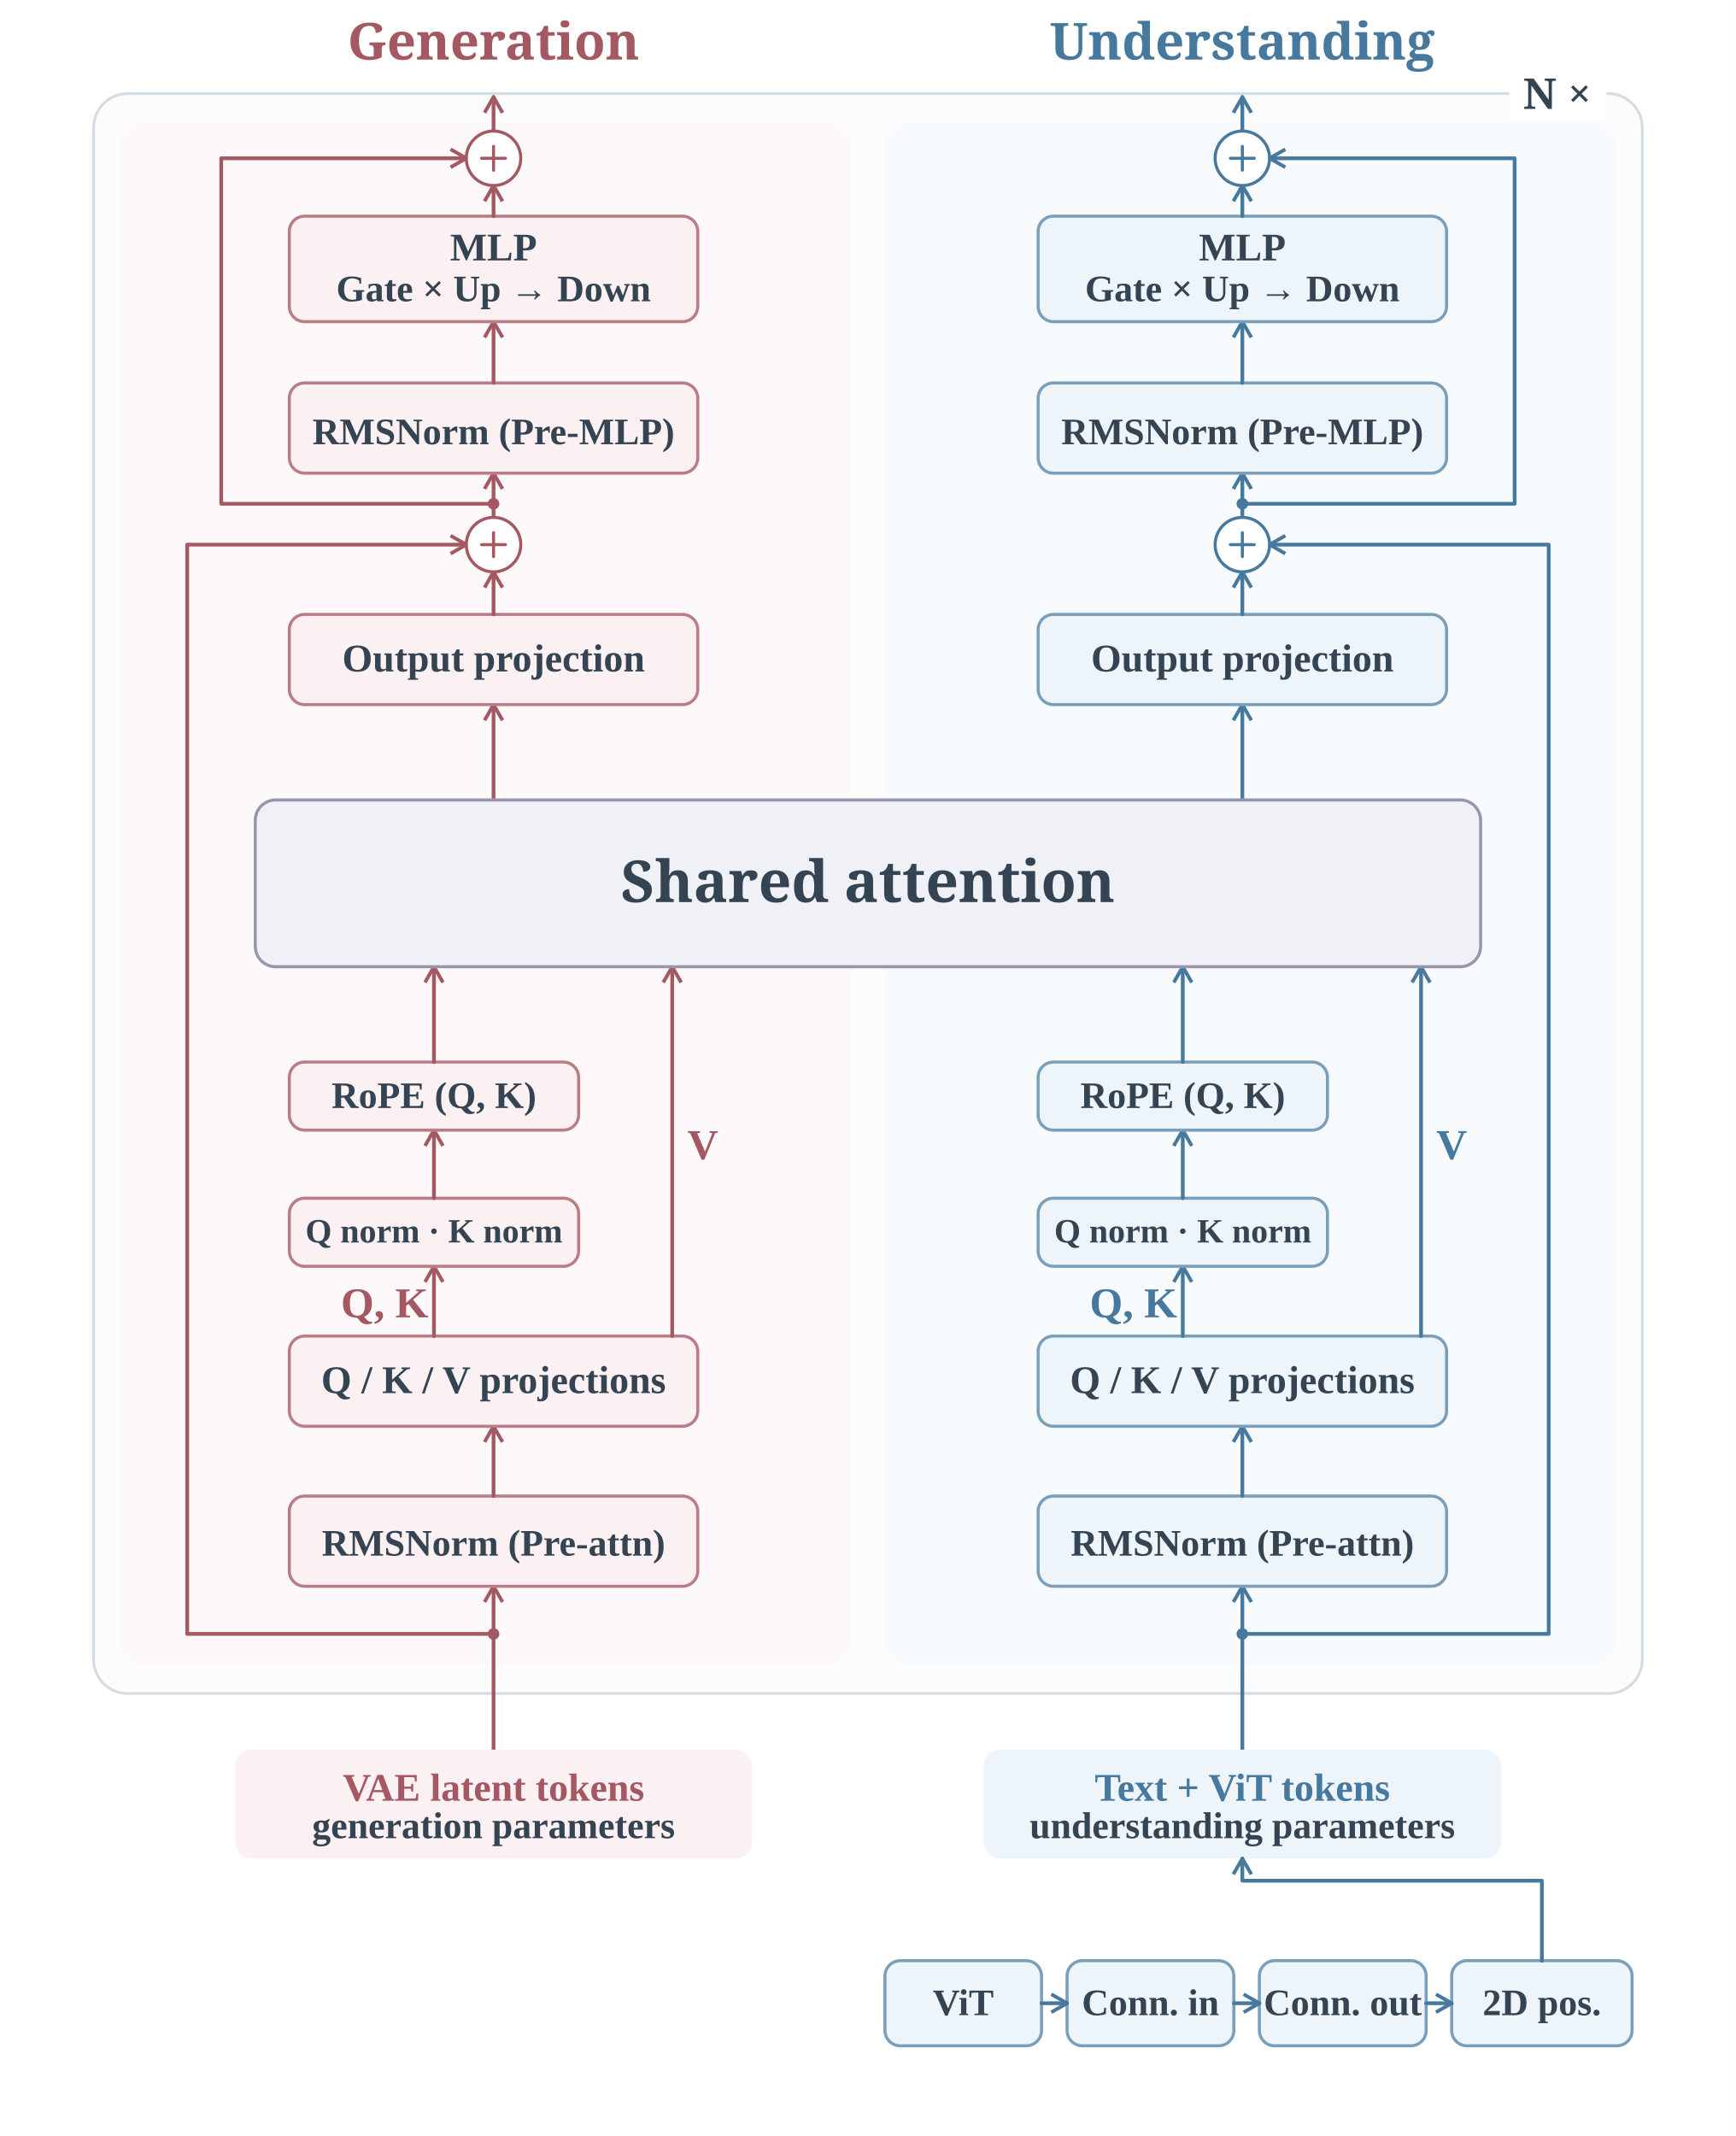
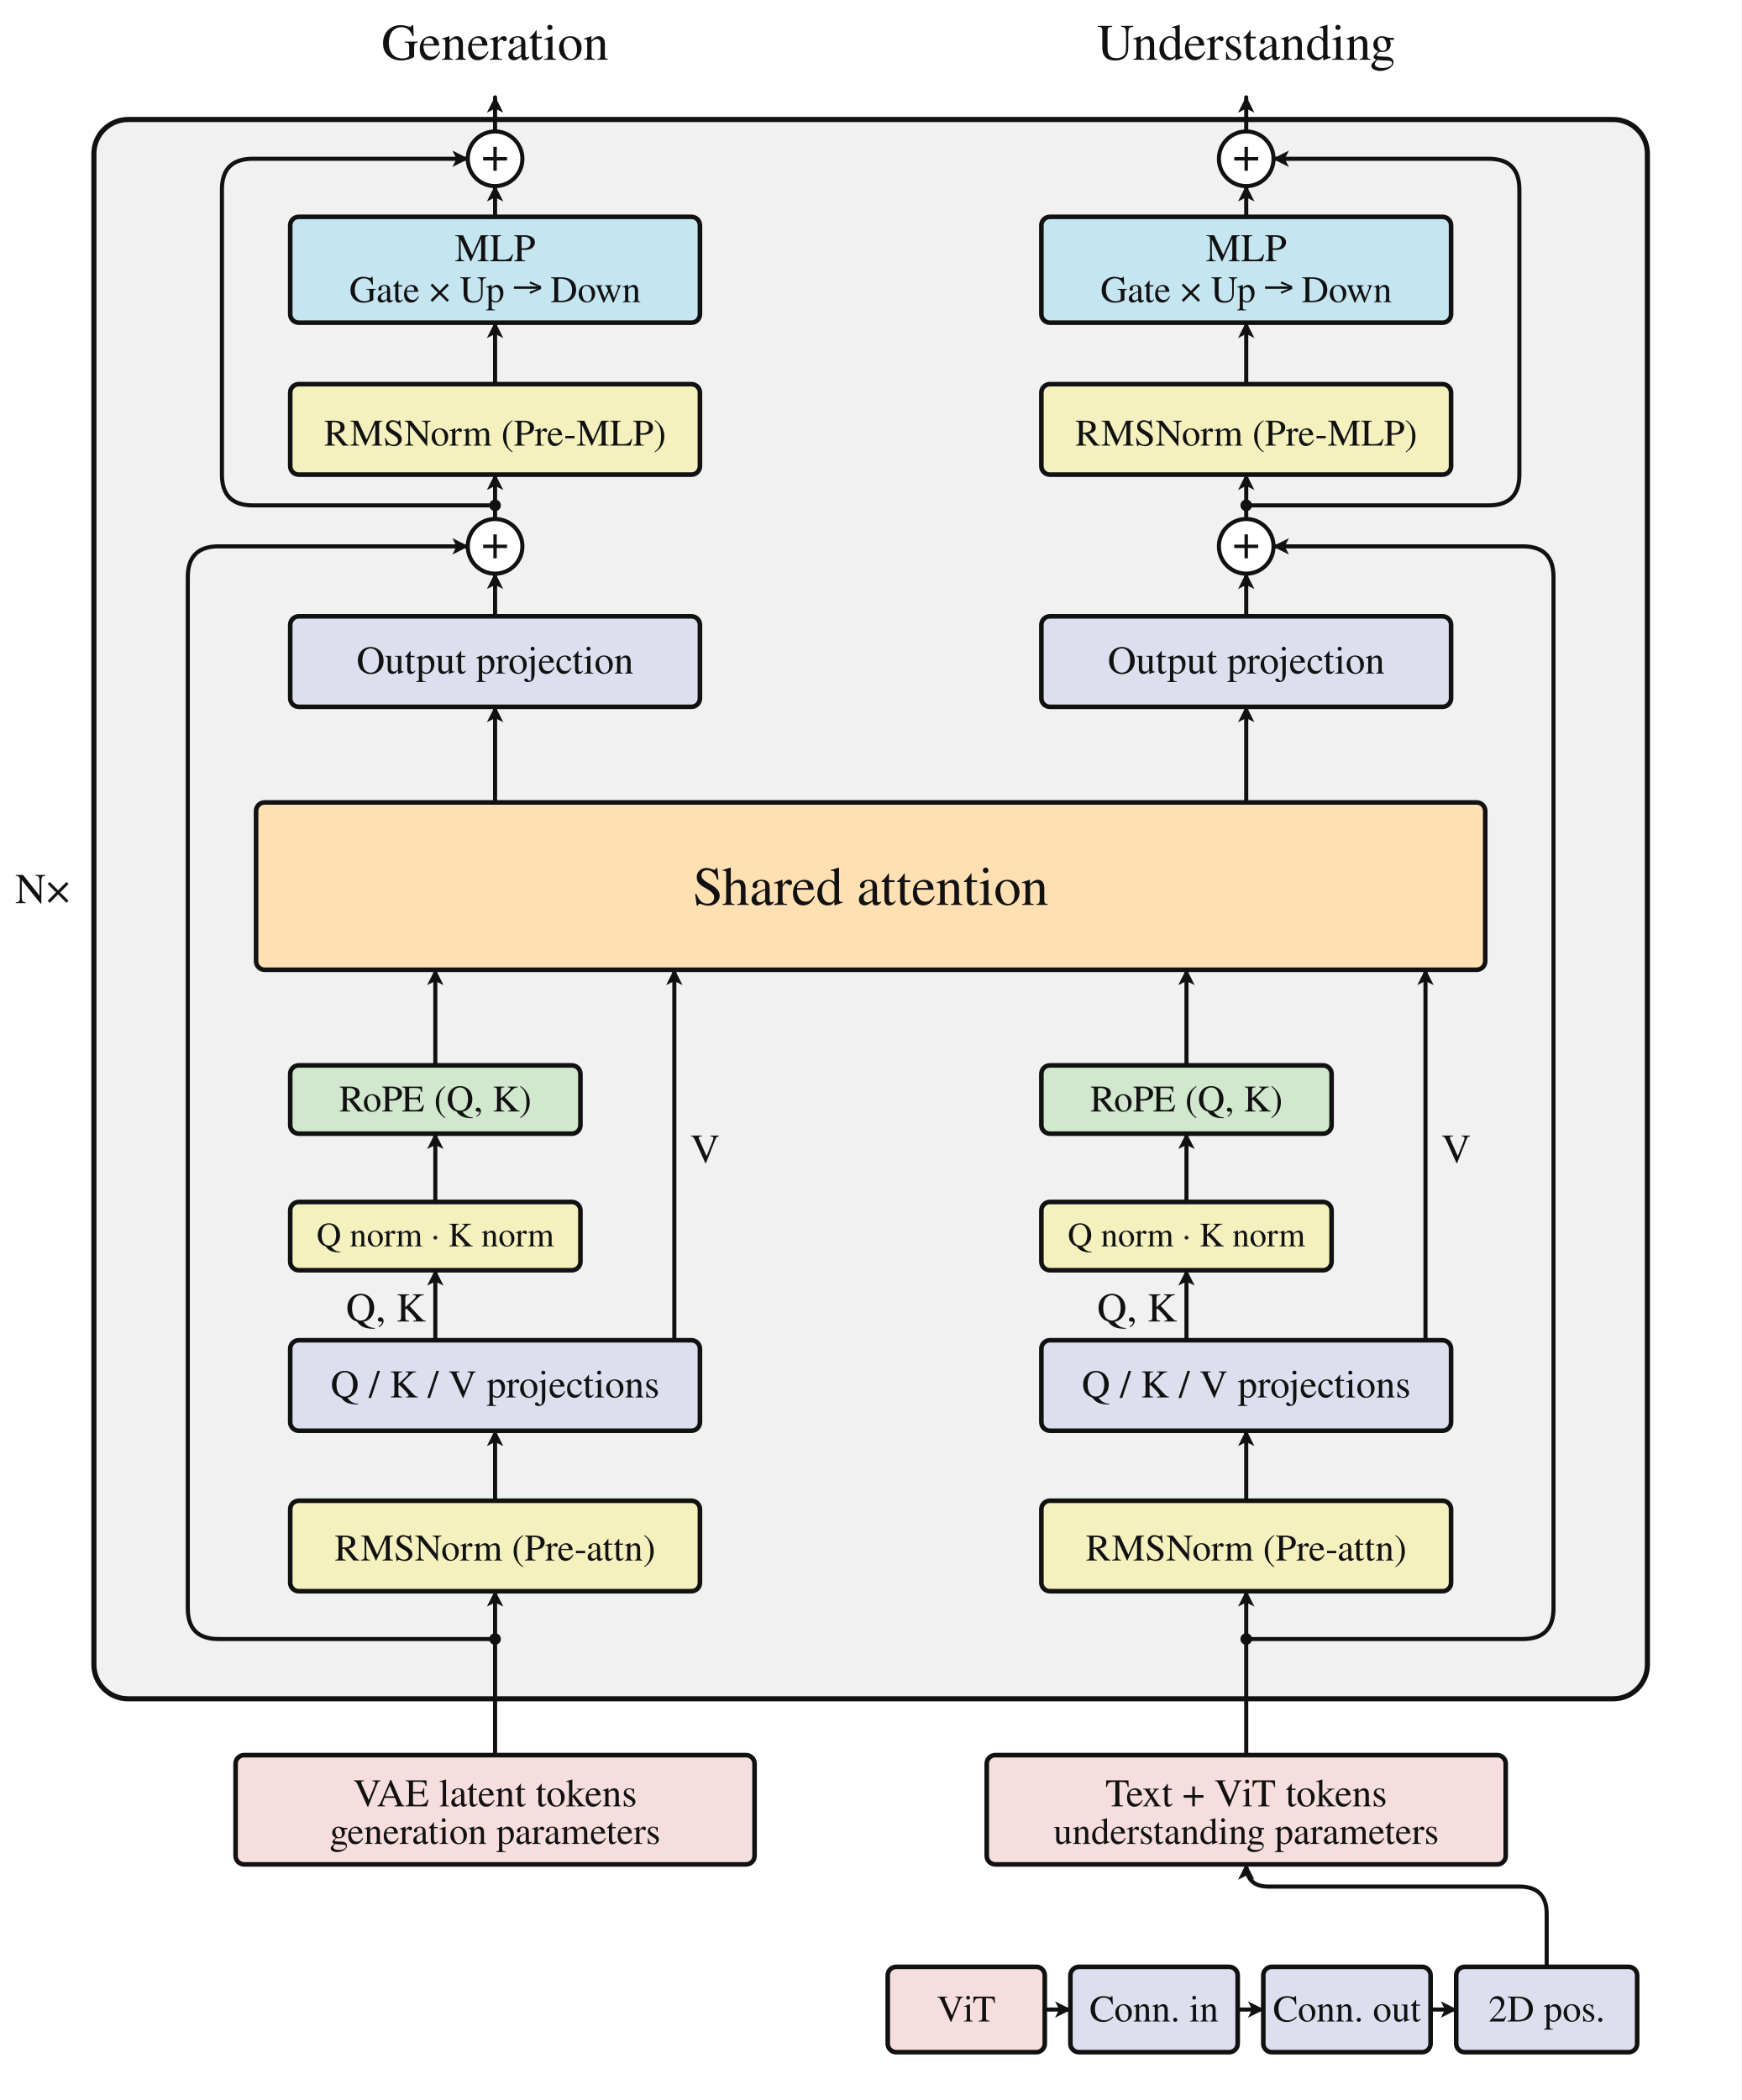
- <svg xmlns="http://www.w3.org/2000/svg" viewBox="0 90 1020 1255" width="1020" height="1255" role="img" aria-labelledby="bagel-title bagel-desc">
+ <svg xmlns="http://www.w3.org/2000/svg" viewBox="0 90 1020 1230" width="1020" height="1230" role="img" aria-labelledby="bagel-title bagel-desc">
  <defs>
-     <marker id="arrow-g" viewBox="0 0 10 10" refX="8" refY="5" markerWidth="6" markerHeight="6" orient="auto-start-reverse">
-       <path d="M1 1L8 5L1 9" fill="none" stroke="#a45862" stroke-width="1.6" stroke-linejoin="round" />
+     <marker id="arrow-g" viewBox="0 0 10 10" refX="8.5" refY="5" markerWidth="5" markerHeight="5" orient="auto-start-reverse">
+       <path d="M1 1L9 5L1 9L3 5Z" fill="#111" stroke="none" stroke-width="1.8" stroke-linejoin="round" />
    </marker>
-     <marker id="arrow-u" viewBox="0 0 10 10" refX="8" refY="5" markerWidth="6" markerHeight="6" orient="auto-start-reverse">
-       <path d="M1 1L8 5L1 9" fill="none" stroke="#47799f" stroke-width="1.6" stroke-linejoin="round" />
-     </marker>
-     <marker id="arrow-n" viewBox="0 0 10 10" refX="8" refY="5" markerWidth="6" markerHeight="6" orient="auto-start-reverse">
-       <path d="M1 1L8 5L1 9" fill="none" stroke="#5a6875" stroke-width="1.6" stroke-linejoin="round" />
+     <marker id="arrow-u" viewBox="0 0 10 10" refX="8.5" refY="5" markerWidth="5" markerHeight="5" orient="auto-start-reverse">
+       <path d="M1 1L9 5L1 9L3 5Z" fill="#111" stroke="none" stroke-width="1.8" stroke-linejoin="round" />
    </marker>
    <style>
-       text { font-family: 'Times New Roman', Times, 'Liberation Serif', serif; fill:#344452; text-anchor:middle; }
-       .heading { font-family:'Cormorant Garamond', Georgia, serif; font-weight:600; }
-       .module { font-size:23px; font-weight:700; }
-       .detail { font-size:22px; font-weight:600; }
-       .arrow-label { font-size:25px; font-weight:700; }
-       .submodule { font-size:22px; font-weight:600; }
-       .norm-label { font-size:20px; font-weight:600; }
-       .input-module { font-size:22px; font-weight:700; }
-       .code { font-family:ui-monospace, 'SFMono-Regular', Consolas, monospace; font-size:16px; }
-       .wire { fill:none; stroke-width:2.2; stroke-linecap:round; stroke-linejoin:round; }
-       .g-wire { stroke:#a45862; marker-end:url(#arrow-g); }
-       .u-wire { stroke:#47799f; marker-end:url(#arrow-u); }
-       .g-box { fill:#fbf0f2; stroke:#ba7d85; stroke-width:1.8; }
-       .u-box { fill:#edf4fa; stroke:#7a9fbb; stroke-width:1.8; }
-       .g-text { fill:#a45862; }
-       .u-text { fill:#47799f; }
-     </style>
+       text { font-family: Times, 'Times New Roman', 'Nimbus Roman', 'Liberation Serif', serif; fill:#111; text-anchor:middle; }
+       .heading { font-weight:400; }
+       .module { font-size:23px; font-weight:400; }
+       .detail { font-size:22px; font-weight:400; }
+       .arrow-label { font-size:24px; font-weight:400; }
+       .submodule { font-size:22px; font-weight:400; }
+       .norm-label { font-size:20px; font-weight:400; }
+       .input-module { font-size:22px; font-weight:400; }
+       .code { font-size:21px; }
+       .wire { fill:none; stroke-width:2.4; stroke-linecap:round; stroke-linejoin:round; }
+       .g-wire { stroke:#111; marker-end:url(#arrow-g); }
+       .u-wire { stroke:#111; marker-end:url(#arrow-u); }
+       .g-box,.u-box { fill:#dddfee; stroke:#111; stroke-width:2.7; }
+       .g-text,.u-text { fill:#111; }
+ </style>
  </defs>
  <rect width="1020" height="1345" fill="#fff" />
  <text x="290" y="125" class="heading g-text" font-size="30">Generation</text>
  <text x="730" y="125" class="heading u-text" font-size="30">Understanding</text>
-   <rect x="55" y="145" width="910" height="940" rx="20" fill="#fcfcfd" stroke="#d4dce3" stroke-width="1.6" />
-   <rect x="70" y="162" width="430" height="906" rx="14" fill="#fdf9fa" />
-   <rect x="520" y="162" width="430" height="906" rx="14" fill="#f8fbfd" />
-   <rect x="887" y="130" width="57" height="31" rx="5" fill="#fff" />
-   <text x="915" y="154" font-size="25" class="heading">N ×</text>
-   <path d="M290 1050H110V410H274" class="wire g-wire" />
-   <path d="M290 386H130V183H274" class="wire g-wire" />
-   <path d="M730 1050H910V410H746" class="wire u-wire" />
-   <path d="M730 386H890V183H746" class="wire u-wire" />
+   <rect x="55" y="160" width="910" height="925" fill="#f1f1f1" stroke="#111" stroke-width="3" rx="20" />
+   <text x="25" y="619" font-size="25" class="heading">N×</text>
+   <path d="M290 1050H128Q110 1050 110 1032V428Q110 410 128 410H274" class="wire g-wire" />
+   <path d="M290 386H148Q130 386 130 368V201Q130 183 148 183H274" class="wire g-wire" />
+   <path d="M730 1050H892Q910 1050 910 1032V428Q910 410 892 410H746" class="wire u-wire" />
+   <path d="M730 386H872Q890 386 890 368V201Q890 183 872 183H746" class="wire u-wire" />
  <path d="M290 1118V1022" class="wire g-wire" />
-   <rect x="170" y="969" width="240" height="53" rx="9" class="g-box" />
+   <rect x="170" y="969" width="240" height="53" class="g-box" rx="5" stroke-width="2.7" style="fill:#f4f1be" />
  <text x="290" y="1004" class="submodule">RMSNorm (Pre-attn)</text>
  <path d="M290 969V928" class="wire g-wire" />
-   <rect x="170" y="875" width="240" height="53" rx="9" class="g-box" />
+   <rect x="170" y="875" width="240" height="53" class="g-box" rx="5" stroke-width="2.7" />
  <text x="290.0" y="908.5" class="module">Q / K / V projections</text>
  <path d="M255 875V834" class="wire g-wire" />
-   <rect x="170" y="794" width="170" height="40" rx="9" class="g-box" />
+   <rect x="170" y="794" width="170" height="40" class="g-box" rx="5" stroke-width="2.7" style="fill:#f4f1be" />
  <text x="255" y="820" class="norm-label">Q norm · K norm</text>
  <path d="M255 794V754" class="wire g-wire" />
-   <rect x="170" y="714" width="170" height="40" rx="9" class="g-box" />
+   <rect x="170" y="714" width="170" height="40" class="g-box" rx="5" stroke-width="2.7" style="fill:#d2e8ce" />
  <text x="255.0" y="741.0" class="detail">RoPE (Q, K)</text>
  <path d="M255 714V658" class="wire g-wire" />
  <path d="M395 875V658" class="wire g-wire" />
  <text x="226" y="864" class="arrow-label g-text">Q, K</text>
  <text x="413" y="771" class="arrow-label g-text">V</text>
  <path d="M290 560V504" class="wire g-wire" />
-   <rect x="170" y="451" width="240" height="53" rx="9" class="g-box" />
+   <rect x="170" y="451" width="240" height="53" class="g-box" rx="5" stroke-width="2.7" />
  <text x="290.0" y="484.5" class="module">Output projection</text>
  <path d="M290 451V426" class="wire g-wire" />
  <path d="M290 394V368" class="wire g-wire" />
-   <rect x="170" y="315" width="240" height="53" rx="9" class="g-box" />
+   <rect x="170" y="315" width="240" height="53" class="g-box" rx="5" stroke-width="2.7" style="fill:#f4f1be" />
  <text x="290" y="351" class="submodule">RMSNorm (Pre-MLP)</text>
  <path d="M290 315V279" class="wire g-wire" />
-   <rect x="170" y="217" width="240" height="62" rx="9" class="g-box" />
+   <rect x="170" y="217" width="240" height="62" class="g-box" rx="5" stroke-width="2.7" style="fill:#c5e6f1" />
  <text x="290" y="243" class="module">MLP</text>
  <text x="290" y="267" class="submodule">Gate × Up → Down</text>
  <path d="M290 217V199" class="wire g-wire" />
  <path d="M290 167V147" class="wire g-wire" />
-   <circle cx="290" cy="410" r="16" fill="#fff" stroke="#a45862" stroke-width="1.8" />
-   <path d="M283 410H297M290 403V417" fill="none" stroke="#a45862" stroke-width="1.8" stroke-linecap="round" />
-   <circle cx="290" cy="183" r="16" fill="#fff" stroke="#a45862" stroke-width="1.8" />
-   <path d="M283 183H297M290 176V190" fill="none" stroke="#a45862" stroke-width="1.8" stroke-linecap="round" />
-   <circle cx="290" cy="1050" r="3.4" fill="#a45862" />
-   <circle cx="290" cy="386" r="3.4" fill="#a45862" />
+   <circle cx="290" cy="410" r="16" fill="#fff" stroke="#111" stroke-width="2.4" />
+   <path d="M283 410H297M290 403V417" fill="none" stroke="#111" stroke-width="2" />
+   <circle cx="290" cy="183" r="16" fill="#fff" stroke="#111" stroke-width="2.4" />
+   <path d="M283 183H297M290 176V190" fill="none" stroke="#111" stroke-width="2" />
+   <circle cx="290" cy="1050" r="3.4" fill="#111" />
+   <circle cx="290" cy="386" r="3.4" fill="#111" />
  <path d="M730 1118V1022" class="wire u-wire" />
-   <rect x="610" y="969" width="240" height="53" rx="9" class="u-box" />
+   <rect x="610" y="969" width="240" height="53" class="u-box" rx="5" stroke-width="2.7" style="fill:#f4f1be" />
  <text x="730" y="1004" class="submodule">RMSNorm (Pre-attn)</text>
  <path d="M730 969V928" class="wire u-wire" />
-   <rect x="610" y="875" width="240" height="53" rx="9" class="u-box" />
+   <rect x="610" y="875" width="240" height="53" class="u-box" rx="5" stroke-width="2.7" />
  <text x="730.0" y="908.5" class="module">Q / K / V projections</text>
  <path d="M695 875V834" class="wire u-wire" />
-   <rect x="610" y="794" width="170" height="40" rx="9" class="u-box" />
+   <rect x="610" y="794" width="170" height="40" class="u-box" rx="5" stroke-width="2.7" style="fill:#f4f1be" />
  <text x="695" y="820" class="norm-label">Q norm · K norm</text>
  <path d="M695 794V754" class="wire u-wire" />
-   <rect x="610" y="714" width="170" height="40" rx="9" class="u-box" />
+   <rect x="610" y="714" width="170" height="40" class="u-box" rx="5" stroke-width="2.7" style="fill:#d2e8ce" />
  <text x="695.0" y="741.0" class="detail">RoPE (Q, K)</text>
  <path d="M695 714V658" class="wire u-wire" />
  <path d="M835 875V658" class="wire u-wire" />
  <text x="666" y="864" class="arrow-label u-text">Q, K</text>
  <text x="853" y="771" class="arrow-label u-text">V</text>
  <path d="M730 560V504" class="wire u-wire" />
-   <rect x="610" y="451" width="240" height="53" rx="9" class="u-box" />
+   <rect x="610" y="451" width="240" height="53" class="u-box" rx="5" stroke-width="2.7" />
  <text x="730.0" y="484.5" class="module">Output projection</text>
  <path d="M730 451V426" class="wire u-wire" />
  <path d="M730 394V368" class="wire u-wire" />
-   <rect x="610" y="315" width="240" height="53" rx="9" class="u-box" />
+   <rect x="610" y="315" width="240" height="53" class="u-box" rx="5" stroke-width="2.7" style="fill:#f4f1be" />
  <text x="730" y="351" class="submodule">RMSNorm (Pre-MLP)</text>
  <path d="M730 315V279" class="wire u-wire" />
-   <rect x="610" y="217" width="240" height="62" rx="9" class="u-box" />
+   <rect x="610" y="217" width="240" height="62" class="u-box" rx="5" stroke-width="2.7" style="fill:#c5e6f1" />
  <text x="730" y="243" class="module">MLP</text>
  <text x="730" y="267" class="submodule">Gate × Up → Down</text>
  <path d="M730 217V199" class="wire u-wire" />
  <path d="M730 167V147" class="wire u-wire" />
-   <circle cx="730" cy="410" r="16" fill="#fff" stroke="#47799f" stroke-width="1.8" />
-   <path d="M723 410H737M730 403V417" fill="none" stroke="#47799f" stroke-width="1.8" stroke-linecap="round" />
-   <circle cx="730" cy="183" r="16" fill="#fff" stroke="#47799f" stroke-width="1.8" />
-   <path d="M723 183H737M730 176V190" fill="none" stroke="#47799f" stroke-width="1.8" stroke-linecap="round" />
-   <circle cx="730" cy="1050" r="3.4" fill="#47799f" />
-   <circle cx="730" cy="386" r="3.4" fill="#47799f" />
-   <rect x="150" y="560" width="720" height="98" rx="12" fill="#f0f0f7" stroke="#9995ad" stroke-width="1.8" />
-   <text x="510" y="620" class="heading" font-size="34" font-weight="700" fill="#514f66">Shared attention</text>
-   <rect x="138" y="1118" width="304" height="64" rx="10" fill="#fbf0f2" />
+   <circle cx="730" cy="410" r="16" fill="#fff" stroke="#111" stroke-width="2.4" />
+   <path d="M723 410H737M730 403V417" fill="none" stroke="#111" stroke-width="2" />
+   <circle cx="730" cy="183" r="16" fill="#fff" stroke="#111" stroke-width="2.4" />
+   <path d="M723 183H737M730 176V190" fill="none" stroke="#111" stroke-width="2" />
+   <circle cx="730" cy="1050" r="3.4" fill="#111" />
+   <circle cx="730" cy="386" r="3.4" fill="#111" />
+   <rect x="150" y="560" width="720" height="98" fill="#ffe0b3" stroke="#111" stroke-width="2.7" rx="5" />
+   <text x="510" y="620" class="heading" font-size="32">Shared attention</text>
+   <rect x="138" y="1118" width="304" height="64" fill="#f7dede" stroke="#111" stroke-width="2.7" rx="5" />
  <text x="290" y="1148" class="module g-text">VAE latent tokens</text>
  <text x="290" y="1170" class="detail">generation parameters</text>
-   <rect x="578" y="1118" width="304" height="64" rx="10" fill="#edf4fa" />
+   <rect x="578" y="1118" width="304" height="64" fill="#f7dede" stroke="#111" stroke-width="2.7" rx="5" />
  <text x="730" y="1148" class="module u-text">Text + ViT tokens</text>
  <text x="730" y="1170" class="detail">understanding parameters</text>
-   <rect x="520" y="1242" width="92" height="50" rx="9" class="u-box" />
+   <rect x="520" y="1242" width="92" height="50" class="u-box" rx="5" stroke-width="2.7" style="fill:#f7dede" />
  <text x="566" y="1274" class="input-module">ViT</text>
-   <rect x="627" y="1242" width="98" height="50" rx="9" class="u-box" />
+   <rect x="627" y="1242" width="98" height="50" class="u-box" rx="5" stroke-width="2.7" style="fill:#dddfee" />
  <text x="676" y="1274" class="input-module">Conn. in</text>
-   <rect x="740" y="1242" width="98" height="50" rx="9" class="u-box" />
+   <rect x="740" y="1242" width="98" height="50" class="u-box" rx="5" stroke-width="2.7" style="fill:#dddfee" />
  <text x="789" y="1274" class="input-module">Conn. out</text>
-   <rect x="853" y="1242" width="106" height="50" rx="9" class="u-box" />
+   <rect x="853" y="1242" width="106" height="50" class="u-box" rx="5" stroke-width="2.7" style="fill:#dddfee" />
  <text x="906" y="1274" class="input-module">2D pos.</text>
  <path d="M612 1267H627" class="wire u-wire" />
  <path d="M725 1267H740" class="wire u-wire" />
  <path d="M838 1267H853" class="wire u-wire" />
-   <path d="M906 1242V1195H730V1182" class="wire u-wire" />
+   <path d="M906 1242V1211Q906 1195 890 1195H743Q730 1195 730 1182" class="wire u-wire" />
</svg>
